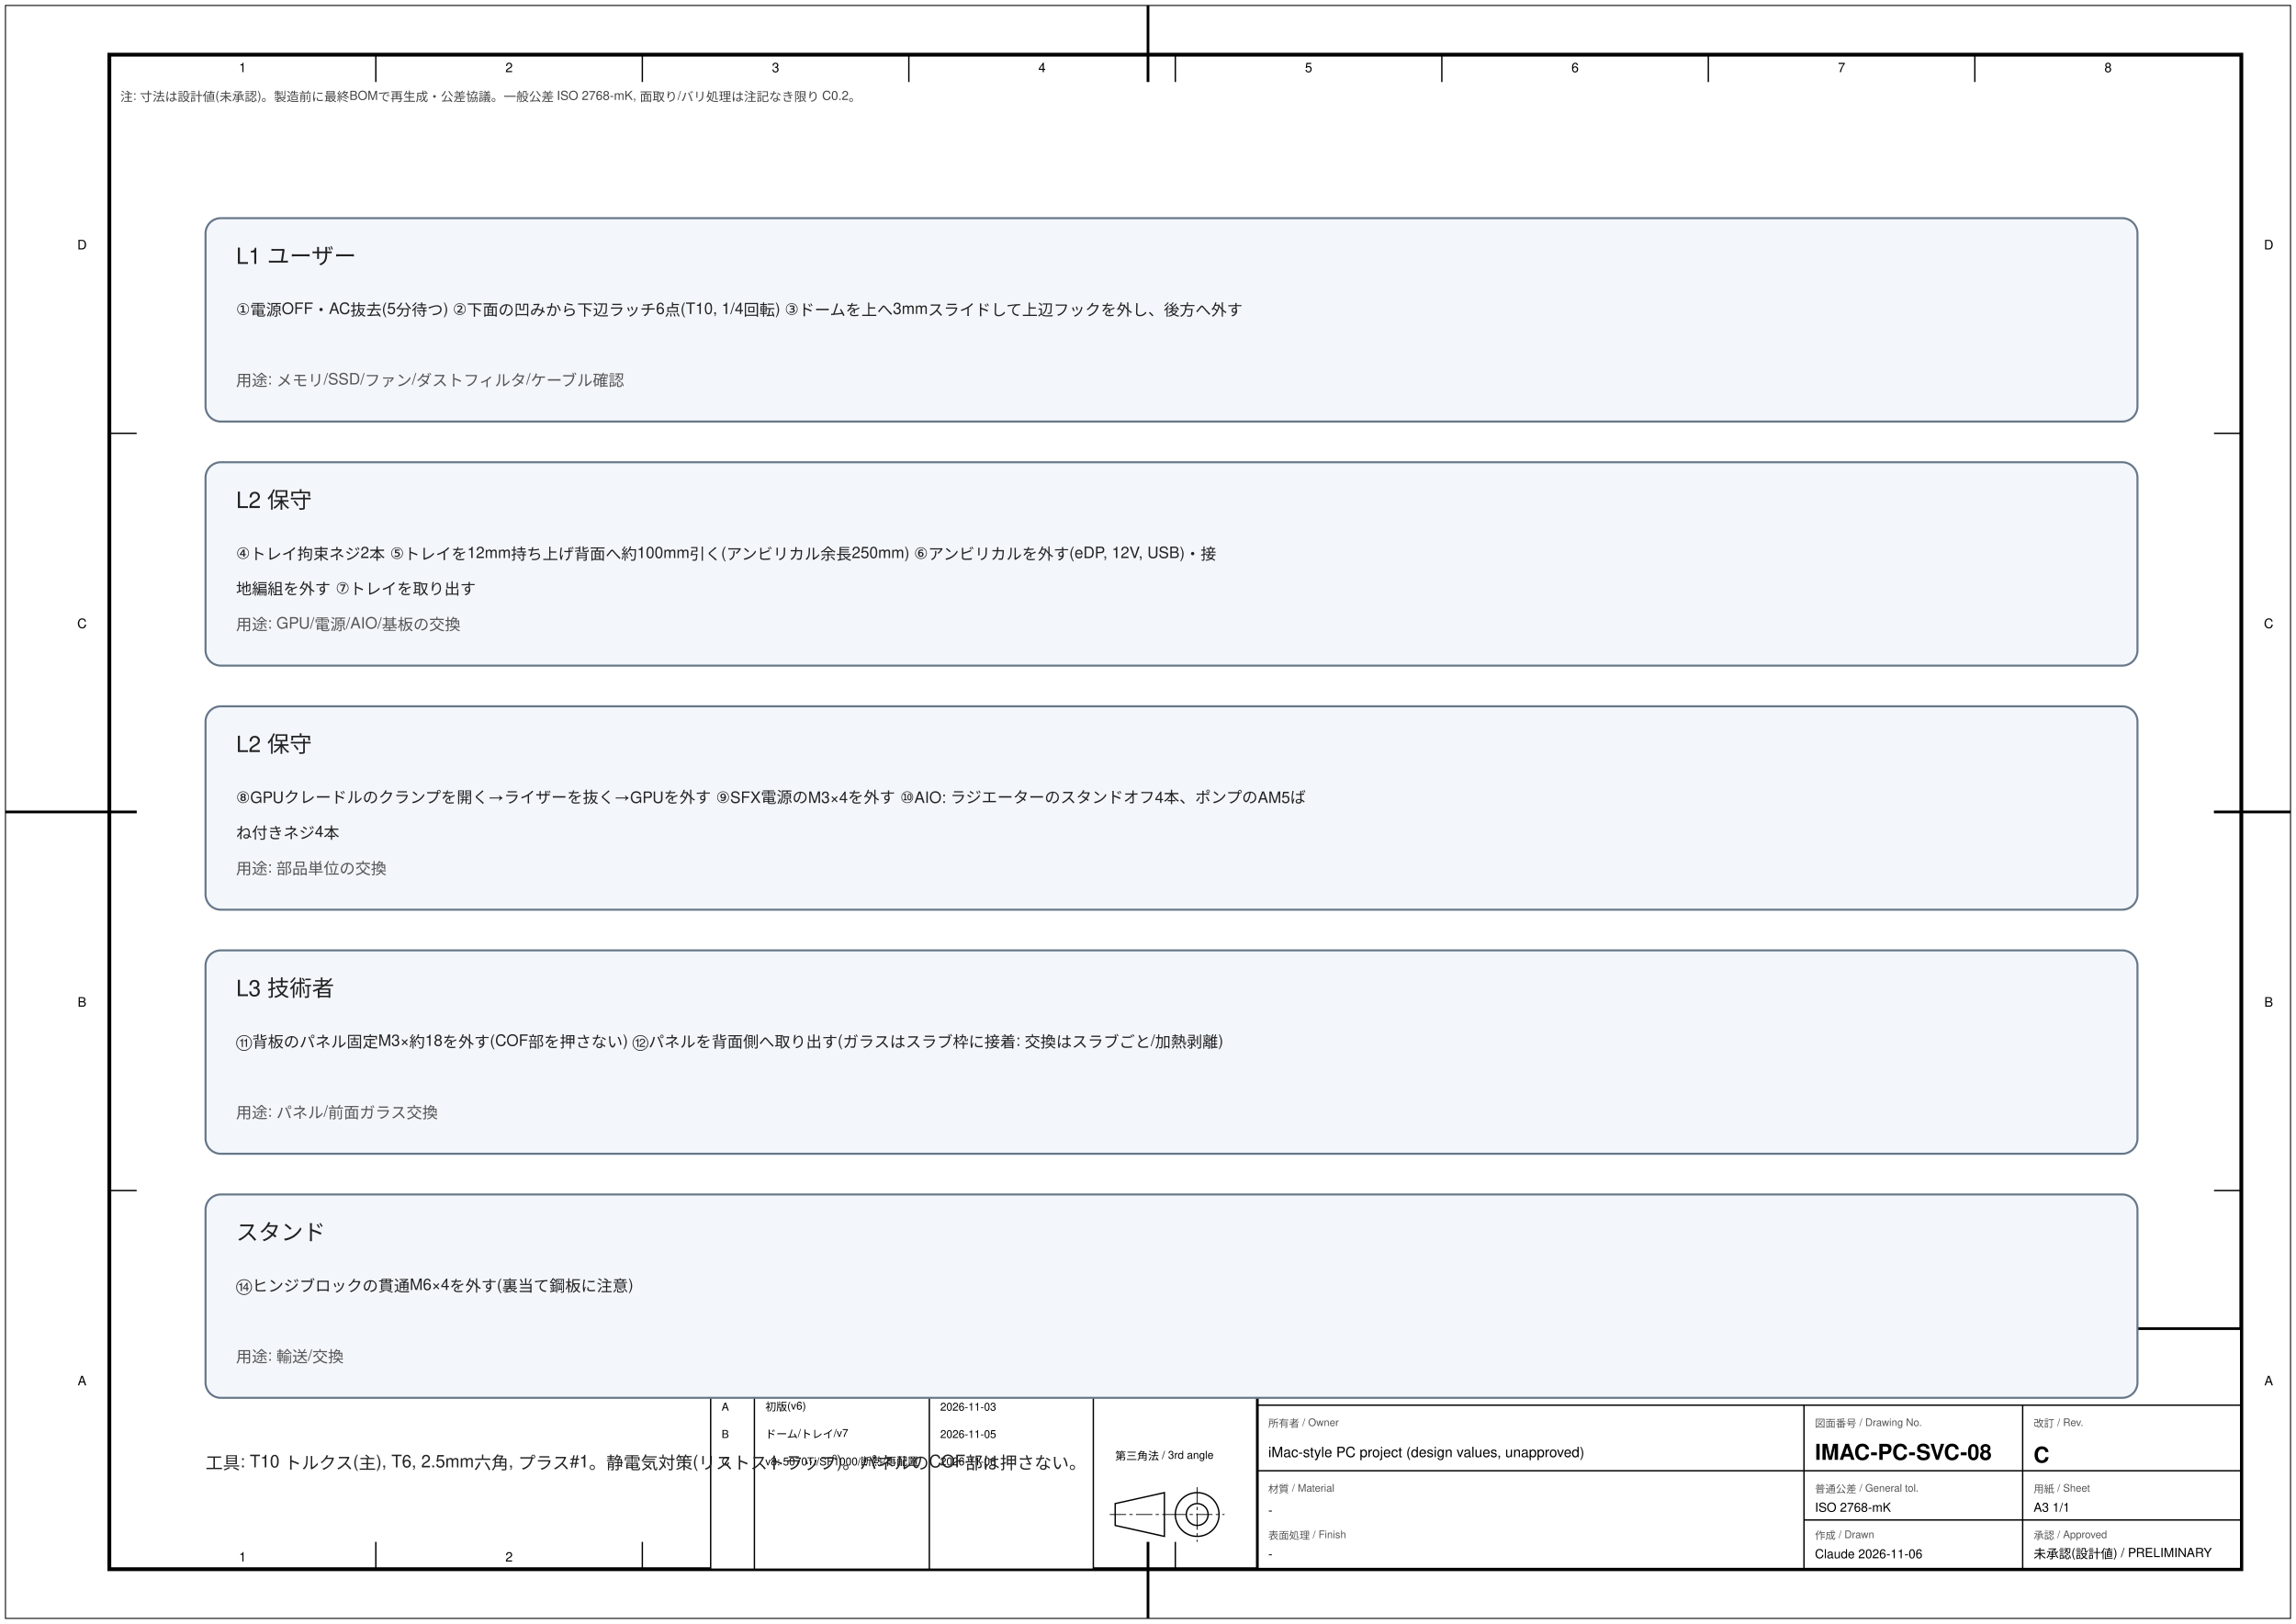
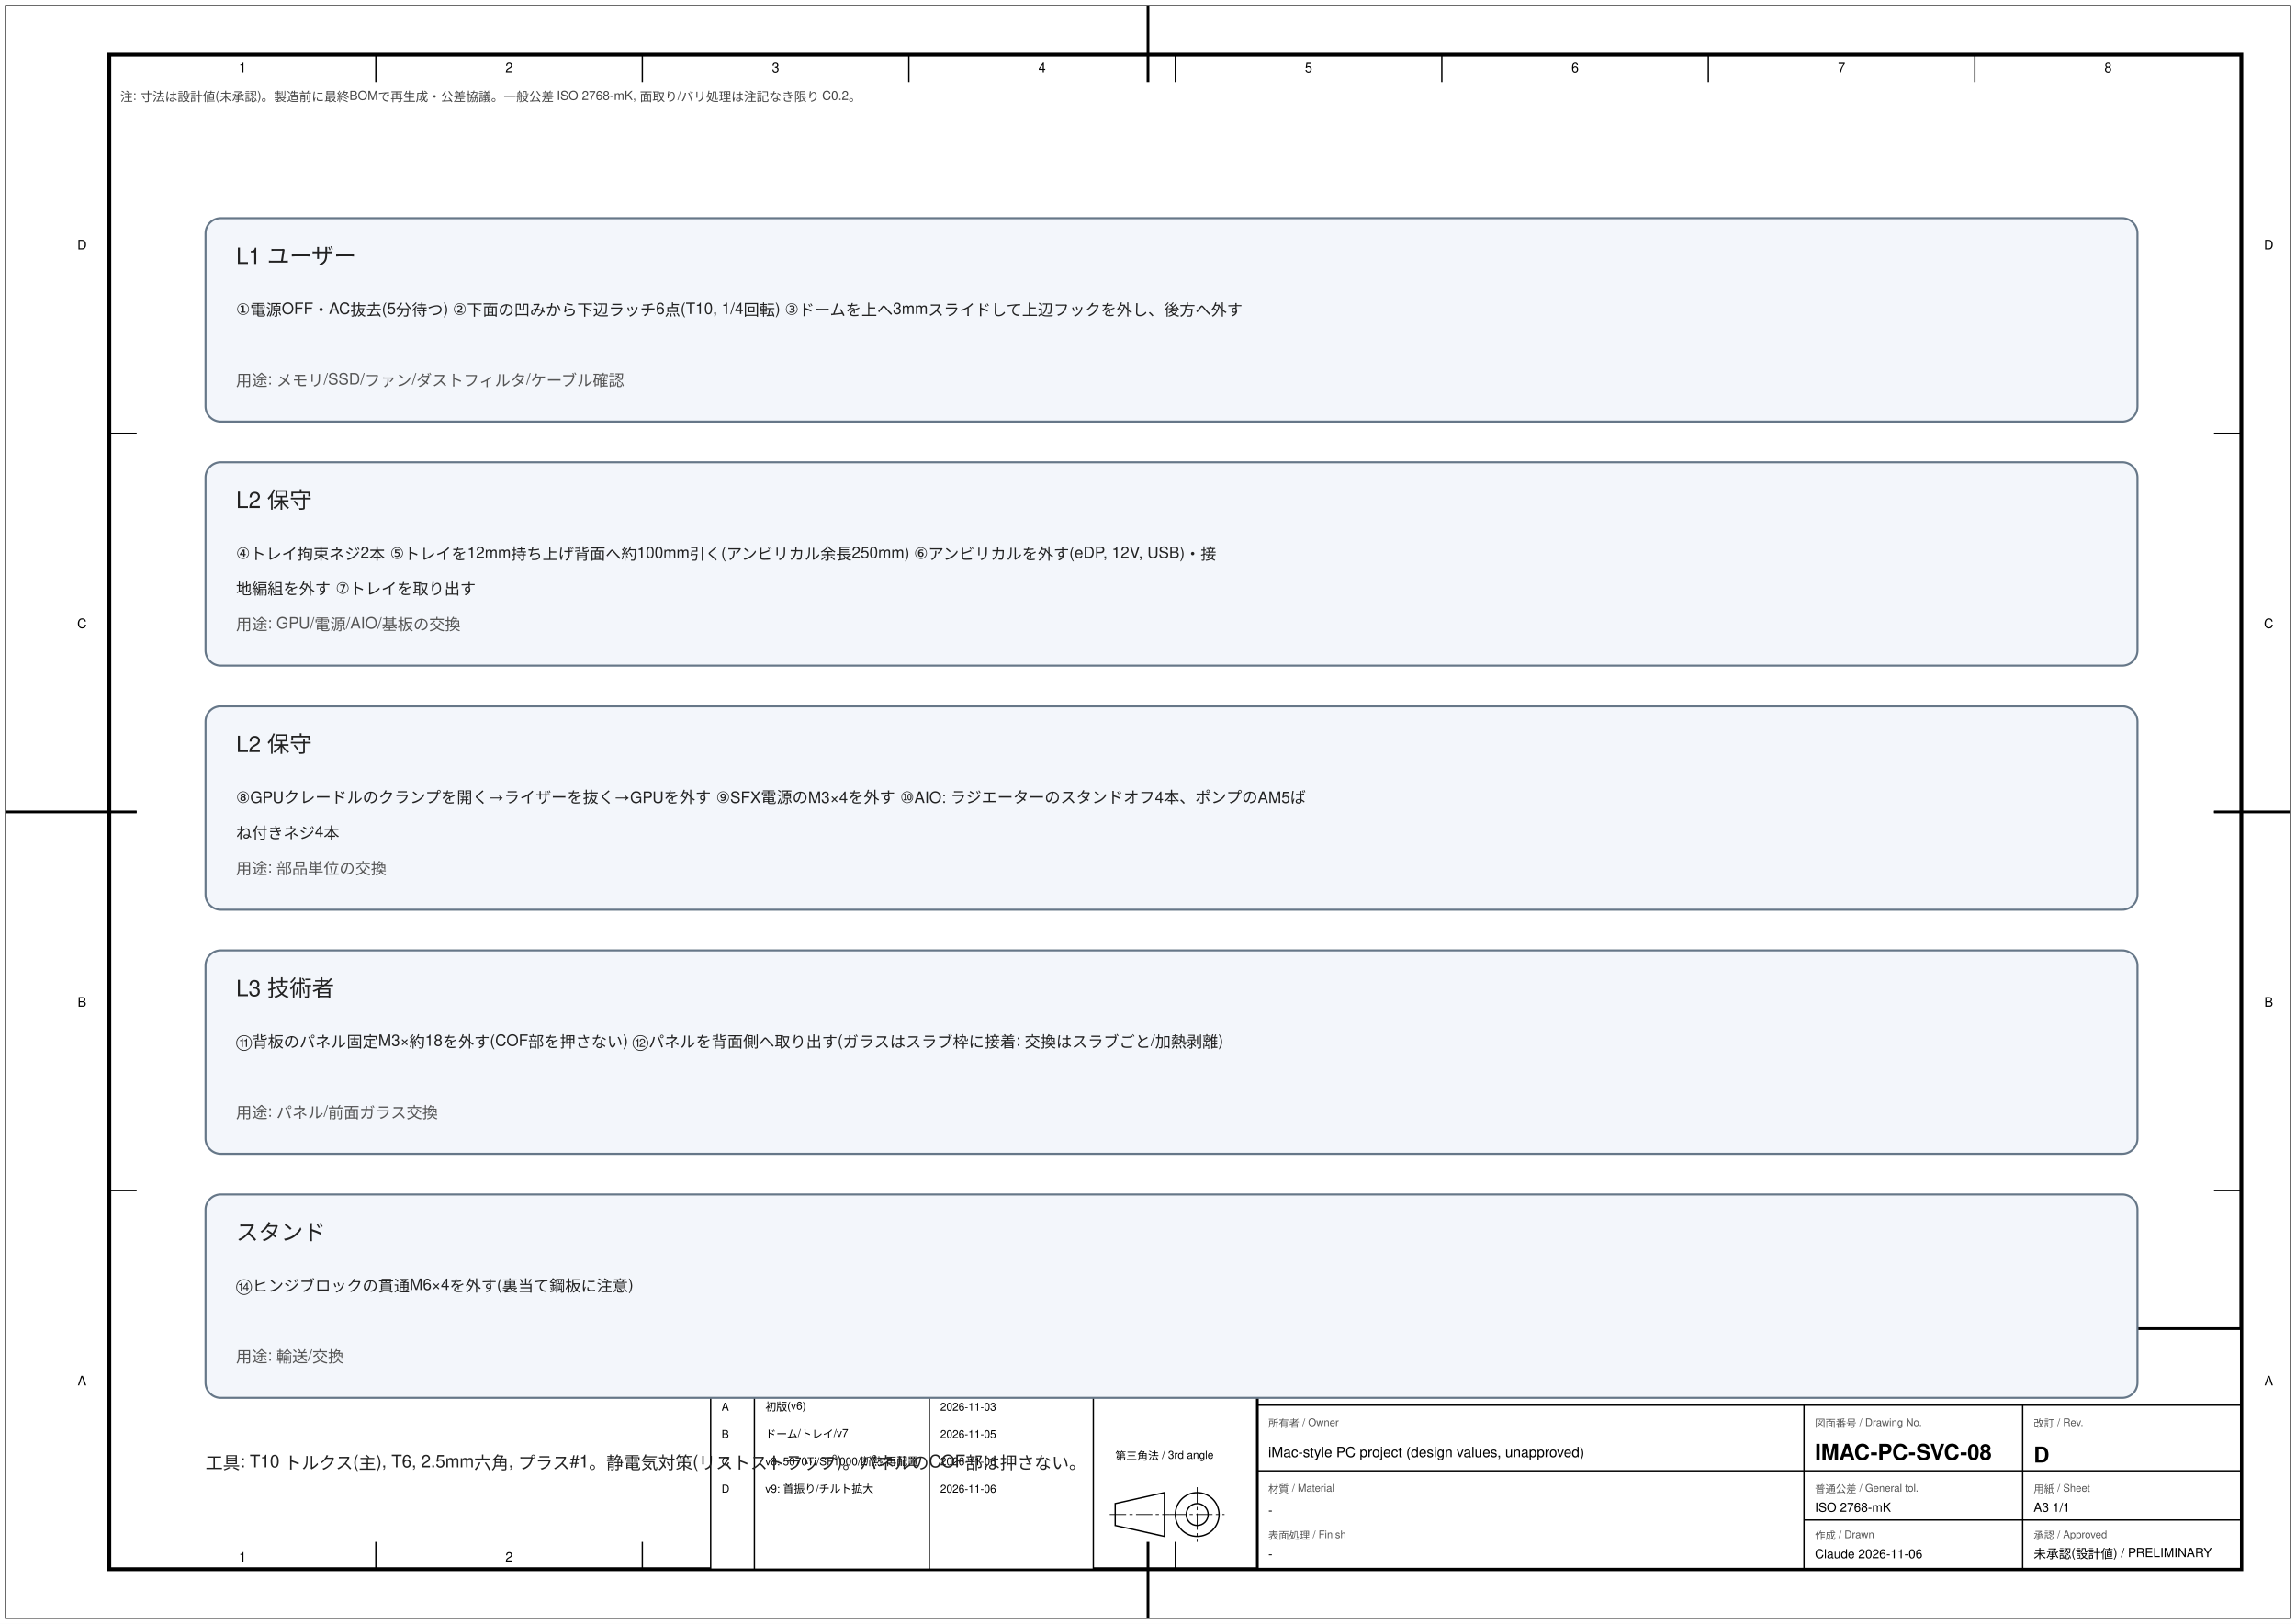
<svg xmlns="http://www.w3.org/2000/svg" viewBox="0 0 420 297" font-family="Helvetica,Arial,sans-serif">
  <defs>
    <marker id="a" markerWidth="6" markerHeight="6" refX="5" refY="3" orient="auto">
      <path d="M0,0 L6,3 L0,6 z" fill="#1a7f37" />
    </marker>
  </defs>
  <rect width="100%" height="100%" fill="#fff" />
  <rect x="1" y="1" width="418" height="295" fill="none" stroke="#000" stroke-width=".18" />
  <rect x="20" y="10" width="390" height="277" fill="none" stroke="#000" stroke-width=".7" />
  <line x1="68.75" y1="10" x2="68.75" y2="15" stroke="#000" stroke-width="0.25" />
  <line x1="68.75" y1="287" x2="68.75" y2="282" stroke="#000" stroke-width="0.25" />
  <text x="44.38" y="13.20" font-size="2.4" text-anchor="middle" font-weight="normal" fill="#000">1</text>
  <text x="44.38" y="285.60" font-size="2.4" text-anchor="middle" font-weight="normal" fill="#000">1</text>
  <line x1="117.5" y1="10" x2="117.5" y2="15" stroke="#000" stroke-width="0.25" />
  <line x1="117.5" y1="287" x2="117.5" y2="282" stroke="#000" stroke-width="0.25" />
  <text x="93.12" y="13.20" font-size="2.4" text-anchor="middle" font-weight="normal" fill="#000">2</text>
  <text x="93.12" y="285.60" font-size="2.4" text-anchor="middle" font-weight="normal" fill="#000">2</text>
  <line x1="166.25" y1="10" x2="166.25" y2="15" stroke="#000" stroke-width="0.25" />
  <line x1="166.25" y1="287" x2="166.25" y2="282" stroke="#000" stroke-width="0.25" />
  <text x="141.88" y="13.20" font-size="2.4" text-anchor="middle" font-weight="normal" fill="#000">3</text>
  <text x="141.88" y="285.60" font-size="2.4" text-anchor="middle" font-weight="normal" fill="#000">3</text>
  <line x1="215.0" y1="10" x2="215.0" y2="15" stroke="#000" stroke-width="0.25" />
  <line x1="215.0" y1="287" x2="215.0" y2="282" stroke="#000" stroke-width="0.25" />
  <text x="190.62" y="13.20" font-size="2.4" text-anchor="middle" font-weight="normal" fill="#000">4</text>
  <text x="190.62" y="285.60" font-size="2.4" text-anchor="middle" font-weight="normal" fill="#000">4</text>
  <line x1="263.75" y1="10" x2="263.75" y2="15" stroke="#000" stroke-width="0.25" />
  <line x1="263.75" y1="287" x2="263.75" y2="282" stroke="#000" stroke-width="0.25" />
  <text x="239.38" y="13.20" font-size="2.4" text-anchor="middle" font-weight="normal" fill="#000">5</text>
  <text x="239.38" y="285.60" font-size="2.4" text-anchor="middle" font-weight="normal" fill="#000">5</text>
  <line x1="312.5" y1="10" x2="312.5" y2="15" stroke="#000" stroke-width="0.25" />
  <line x1="312.5" y1="287" x2="312.5" y2="282" stroke="#000" stroke-width="0.25" />
  <text x="288.12" y="13.20" font-size="2.4" text-anchor="middle" font-weight="normal" fill="#000">6</text>
  <text x="288.12" y="285.60" font-size="2.4" text-anchor="middle" font-weight="normal" fill="#000">6</text>
  <line x1="361.25" y1="10" x2="361.25" y2="15" stroke="#000" stroke-width="0.25" />
  <line x1="361.25" y1="287" x2="361.25" y2="282" stroke="#000" stroke-width="0.25" />
  <text x="336.88" y="13.20" font-size="2.4" text-anchor="middle" font-weight="normal" fill="#000">7</text>
  <text x="336.88" y="285.60" font-size="2.4" text-anchor="middle" font-weight="normal" fill="#000">7</text>
  <text x="385.62" y="13.20" font-size="2.4" text-anchor="middle" font-weight="normal" fill="#000">8</text>
  <text x="385.62" y="285.60" font-size="2.4" text-anchor="middle" font-weight="normal" fill="#000">8</text>
  <line x1="20" y1="79.25" x2="25" y2="79.25" stroke="#000" stroke-width="0.25" />
  <line x1="410" y1="79.25" x2="405" y2="79.25" stroke="#000" stroke-width="0.25" />
  <line x1="20" y1="148.5" x2="25" y2="148.5" stroke="#000" stroke-width="0.25" />
  <line x1="410" y1="148.5" x2="405" y2="148.5" stroke="#000" stroke-width="0.25" />
  <line x1="20" y1="217.75" x2="25" y2="217.75" stroke="#000" stroke-width="0.25" />
  <line x1="410" y1="217.75" x2="405" y2="217.75" stroke="#000" stroke-width="0.25" />
  <text x="15.00" y="45.62" font-size="2.4" text-anchor="middle" font-weight="normal" fill="#000">D</text>
  <text x="415.00" y="45.62" font-size="2.4" text-anchor="middle" font-weight="normal" fill="#000">D</text>
  <text x="15.00" y="114.88" font-size="2.4" text-anchor="middle" font-weight="normal" fill="#000">C</text>
  <text x="415.00" y="114.88" font-size="2.4" text-anchor="middle" font-weight="normal" fill="#000">C</text>
  <text x="15.00" y="184.12" font-size="2.4" text-anchor="middle" font-weight="normal" fill="#000">B</text>
  <text x="415.00" y="184.12" font-size="2.4" text-anchor="middle" font-weight="normal" fill="#000">B</text>
  <text x="15.00" y="253.38" font-size="2.4" text-anchor="middle" font-weight="normal" fill="#000">A</text>
  <text x="415.00" y="253.38" font-size="2.4" text-anchor="middle" font-weight="normal" fill="#000">A</text>
  <line x1="1" y1="148.5" x2="25" y2="148.5" stroke="#000" stroke-width="0.5" />
  <line x1="405" y1="148.5" x2="419" y2="148.5" stroke="#000" stroke-width="0.5" />
  <line x1="210.0" y1="1" x2="210.0" y2="15" stroke="#000" stroke-width="0.5" />
  <line x1="210.0" y1="282" x2="210.0" y2="296" stroke="#000" stroke-width="0.5" />
  <rect x="230" y="243" width="180" height="44" fill="#fff" stroke="#000" stroke-width=".5" />
  <line x1="230" y1="257" x2="410" y2="257" stroke="#000" stroke-width="0.25" />
  <line x1="230" y1="269" x2="410" y2="269" stroke="#000" stroke-width="0.25" />
  <line x1="330" y1="257" x2="330" y2="287" stroke="#000" stroke-width="0.25" />
  <line x1="370" y1="257" x2="370" y2="287" stroke="#000" stroke-width="0.25" />
  <line x1="330" y1="278" x2="410" y2="278" stroke="#000" stroke-width="0.25" />
  <text x="232.00" y="247.00" font-size="1.9" text-anchor="start" font-weight="normal" fill="#555">題名 / Title</text>
  <text x="232.00" y="254.00" font-size="4.6" text-anchor="start" font-weight="bold" fill="#000">取り外し順序(レベル別)</text>
  <text x="232.00" y="261.00" font-size="1.9" text-anchor="start" font-weight="normal" fill="#555">所有者 / Owner</text>
  <text x="232.00" y="266.50" font-size="2.6" text-anchor="start" font-weight="normal" fill="#000">iMac-style PC project (design values, unapproved)</text>
  <text x="232.00" y="273.00" font-size="1.9" text-anchor="start" font-weight="normal" fill="#555">材質 / Material</text>
  <text x="232.00" y="277.00" font-size="2.3" text-anchor="start" font-weight="normal" fill="#000">-</text>
  <text x="232.00" y="281.50" font-size="1.9" text-anchor="start" font-weight="normal" fill="#555">表面処理 / Finish</text>
  <text x="232.00" y="285.00" font-size="2.3" text-anchor="start" font-weight="normal" fill="#000">-</text>
  <text x="332.00" y="261.00" font-size="1.9" text-anchor="start" font-weight="normal" fill="#555">図面番号 / Drawing No.</text>
  <text x="332.00" y="267.00" font-size="4.0" text-anchor="start" font-weight="bold" fill="#000">IMAC-PC-SVC-08</text>
  <text x="332.00" y="273.00" font-size="1.9" text-anchor="start" font-weight="normal" fill="#555">普通公差 / General tol.</text>
  <text x="332.00" y="276.50" font-size="2.3" text-anchor="start" font-weight="normal" fill="#000">ISO 2768-mK</text>
  <text x="372.00" y="261.00" font-size="1.9" text-anchor="start" font-weight="normal" fill="#555">改訂 / Rev.</text>
-   <text x="372.00" y="267.50" font-size="4.0" text-anchor="start" font-weight="bold" fill="#000">C</text>
+   <text x="372.00" y="267.50" font-size="4.0" text-anchor="start" font-weight="bold" fill="#000">D</text>
  <text x="372.00" y="273.00" font-size="1.9" text-anchor="start" font-weight="normal" fill="#555">用紙 / Sheet</text>
  <text x="372.00" y="276.50" font-size="2.3" text-anchor="start" font-weight="normal" fill="#000">A3  1/1</text>
  <text x="332.00" y="247.00" font-size="1.9" text-anchor="start" font-weight="normal" fill="#555">縮尺 / Scale</text>
  <text x="332.00" y="253.50" font-size="3.6" text-anchor="start" font-weight="bold" fill="#000">NTS</text>
  <text x="372.00" y="247.00" font-size="1.9" text-anchor="start" font-weight="normal" fill="#555">単位 / Unit</text>
  <text x="372.00" y="253.50" font-size="3.6" text-anchor="start" font-weight="bold" fill="#000">mm</text>
  <text x="332.00" y="281.50" font-size="1.9" text-anchor="start" font-weight="normal" fill="#555">作成 / Drawn</text>
  <text x="332.00" y="285.00" font-size="2.3" text-anchor="start" font-weight="normal" fill="#000">Claude 2026-11-06</text>
  <text x="372.00" y="281.50" font-size="1.9" text-anchor="start" font-weight="normal" fill="#555">承認 / Approved</text>
  <text x="372.00" y="285.00" font-size="2.3" text-anchor="start" font-weight="normal" fill="#000">未承認(設計値) / PRELIMINARY</text>
  <g transform="translate(204,273)" stroke="#000" stroke-width=".25" fill="none">
    <path d="M0,2 L9,0 L9,8 L0,6 Z" />
    <line x1="-1" y1="4" x2="10" y2="4" stroke="#000" stroke-width="0.15" stroke-dasharray="3,0.6,0.6,0.6" />
    <circle cx="15" cy="4" r="4" />
    <circle cx="15" cy="4" r="2" />
    <line x1="10" y1="4" x2="20" y2="4" stroke="#000" stroke-width="0.15" stroke-dasharray="3,0.6,0.6,0.6" />
    <line x1="15" y1="-1" x2="15" y2="9" stroke="#000" stroke-width="0.15" stroke-dasharray="3,0.6,0.6,0.6" />
  </g>
  <text x="204.00" y="267.00" font-size="2.0" text-anchor="start" font-weight="normal" fill="#000">第三角法 / 3rd angle</text>
  <rect x="130" y="249" width="70" height="38" fill="#fff" stroke="#000" stroke-width=".25" />
  <line x1="130" y1="254" x2="200" y2="254" stroke="#000" stroke-width="0.25" />
  <line x1="138" y1="249" x2="138" y2="287" stroke="#000" stroke-width="0.25" />
  <line x1="170" y1="249" x2="170" y2="287" stroke="#000" stroke-width="0.25" />
  <text x="132.00" y="252.60" font-size="2.0" text-anchor="start" font-weight="normal" fill="#000">Rev</text>
  <text x="140.00" y="252.60" font-size="2.0" text-anchor="start" font-weight="normal" fill="#000">内容 / Description</text>
  <text x="172.00" y="252.60" font-size="2.0" text-anchor="start" font-weight="normal" fill="#000">日付</text>
  <text x="132.00" y="258.00" font-size="2.0" text-anchor="start" font-weight="normal" fill="#000">A</text>
  <text x="140.00" y="258.00" font-size="2.0" text-anchor="start" font-weight="normal" fill="#000">初版(v6)</text>
  <text x="172.00" y="258.00" font-size="2.0" text-anchor="start" font-weight="normal" fill="#000">2026-11-03</text>
  <text x="132.00" y="263.00" font-size="2.0" text-anchor="start" font-weight="normal" fill="#000">B</text>
  <text x="140.00" y="263.00" font-size="2.0" text-anchor="start" font-weight="normal" fill="#000">ドーム/トレイ/v7</text>
  <text x="172.00" y="263.00" font-size="2.0" text-anchor="start" font-weight="normal" fill="#000">2026-11-05</text>
  <text x="132.00" y="268.00" font-size="2.0" text-anchor="start" font-weight="normal" fill="#000">C</text>
  <text x="140.00" y="268.00" font-size="2.0" text-anchor="start" font-weight="normal" fill="#000">v8: 5070Ti/SF1000/断熱/再配置</text>
  <text x="172.00" y="268.00" font-size="2.0" text-anchor="start" font-weight="normal" fill="#000">2026-11-06</text>
+   <text x="132.00" y="273.00" font-size="2.0" text-anchor="start" font-weight="normal" fill="#000">D</text>
+   <text x="140.00" y="273.00" font-size="2.0" text-anchor="start" font-weight="normal" fill="#000">v9: 首振り/チルト拡大</text>
+   <text x="172.00" y="273.00" font-size="2.0" text-anchor="start" font-weight="normal" fill="#000">2026-11-06</text>
  <text x="22.00" y="18.50" font-size="2.3" text-anchor="start" font-weight="normal" fill="#444">注: 寸法は設計値(未承認)。製造前に最終BOMで再生成・公差協議。一般公差 ISO 2768-mK, 面取り/バリ処理は注記なき限り C0.2。</text>
  <g transform="translate(19,12) scale(0.93)">
    <rect x="20" y="30" width="380" height="40" rx="3" fill="#f3f6fb" stroke="#678" stroke-width=".4" />
    <text x="26" y="39" font-size="4.4" text-anchor="start" fill="#222">L1 ユーザー</text>
    <text x="26" y="49" font-size="3.1" text-anchor="start" fill="#222">①電源OFF・AC抜去(5分待つ) ②下面の凹みから下辺ラッチ6点(T10, 1/4回転) ③ドームを上へ3mmスライドして上辺フックを外し、後方へ外す</text>
    <text x="26" y="56" font-size="3.1" text-anchor="start" fill="#222" />
    <text x="26" y="63" font-size="3.1" text-anchor="start" fill="#555">用途: メモリ/SSD/ファン/ダストフィルタ/ケーブル確認</text>
    <rect x="20" y="78" width="380" height="40" rx="3" fill="#f3f6fb" stroke="#678" stroke-width=".4" />
    <text x="26" y="87" font-size="4.4" text-anchor="start" fill="#222">L2 保守</text>
    <text x="26" y="97" font-size="3.1" text-anchor="start" fill="#222">④トレイ拘束ネジ2本 ⑤トレイを12mm持ち上げ背面へ約100mm引く(アンビリカル余長250mm) ⑥アンビリカルを外す(eDP, 12V, USB)・接</text>
    <text x="26" y="104" font-size="3.1" text-anchor="start" fill="#222">地編組を外す ⑦トレイを取り出す</text>
    <text x="26" y="111" font-size="3.1" text-anchor="start" fill="#555">用途: GPU/電源/AIO/基板の交換</text>
    <rect x="20" y="126" width="380" height="40" rx="3" fill="#f3f6fb" stroke="#678" stroke-width=".4" />
    <text x="26" y="135" font-size="4.4" text-anchor="start" fill="#222">L2 保守</text>
    <text x="26" y="145" font-size="3.1" text-anchor="start" fill="#222">⑧GPUクレードルのクランプを開く→ライザーを抜く→GPUを外す ⑨SFX電源のM3×4を外す ⑩AIO: ラジエーターのスタンドオフ4本、ポンプのAM5ば</text>
    <text x="26" y="152" font-size="3.1" text-anchor="start" fill="#222">ね付きネジ4本</text>
    <text x="26" y="159" font-size="3.1" text-anchor="start" fill="#555">用途: 部品単位の交換</text>
    <rect x="20" y="174" width="380" height="40" rx="3" fill="#f3f6fb" stroke="#678" stroke-width=".4" />
    <text x="26" y="183" font-size="4.4" text-anchor="start" fill="#222">L3 技術者</text>
    <text x="26" y="193" font-size="3.1" text-anchor="start" fill="#222">⑪背板のパネル固定M3×約18を外す(COF部を押さない) ⑫パネルを背面側へ取り出す(ガラスはスラブ枠に接着: 交換はスラブごと/加熱剥離)</text>
    <text x="26" y="200" font-size="3.1" text-anchor="start" fill="#222" />
    <text x="26" y="207" font-size="3.1" text-anchor="start" fill="#555">用途: パネル/前面ガラス交換</text>
    <rect x="20" y="222" width="380" height="40" rx="3" fill="#f3f6fb" stroke="#678" stroke-width=".4" />
    <text x="26" y="231" font-size="4.4" text-anchor="start" fill="#222">スタンド</text>
    <text x="26" y="241" font-size="3.1" text-anchor="start" fill="#222">⑭ヒンジブロックの貫通M6×4を外す(裏当て鋼板に注意)</text>
    <text x="26" y="248" font-size="3.1" text-anchor="start" fill="#222" />
    <text x="26" y="255" font-size="3.1" text-anchor="start" fill="#555">用途: 輸送/交換</text>
    <text x="20" y="276" font-size="3.4" text-anchor="start" fill="#222">工具: T10 トルクス(主), T6, 2.5mm六角, プラス#1。静電気対策(リストストラップ)。パネルのCOF部は押さない。</text>
  </g>
</svg>
